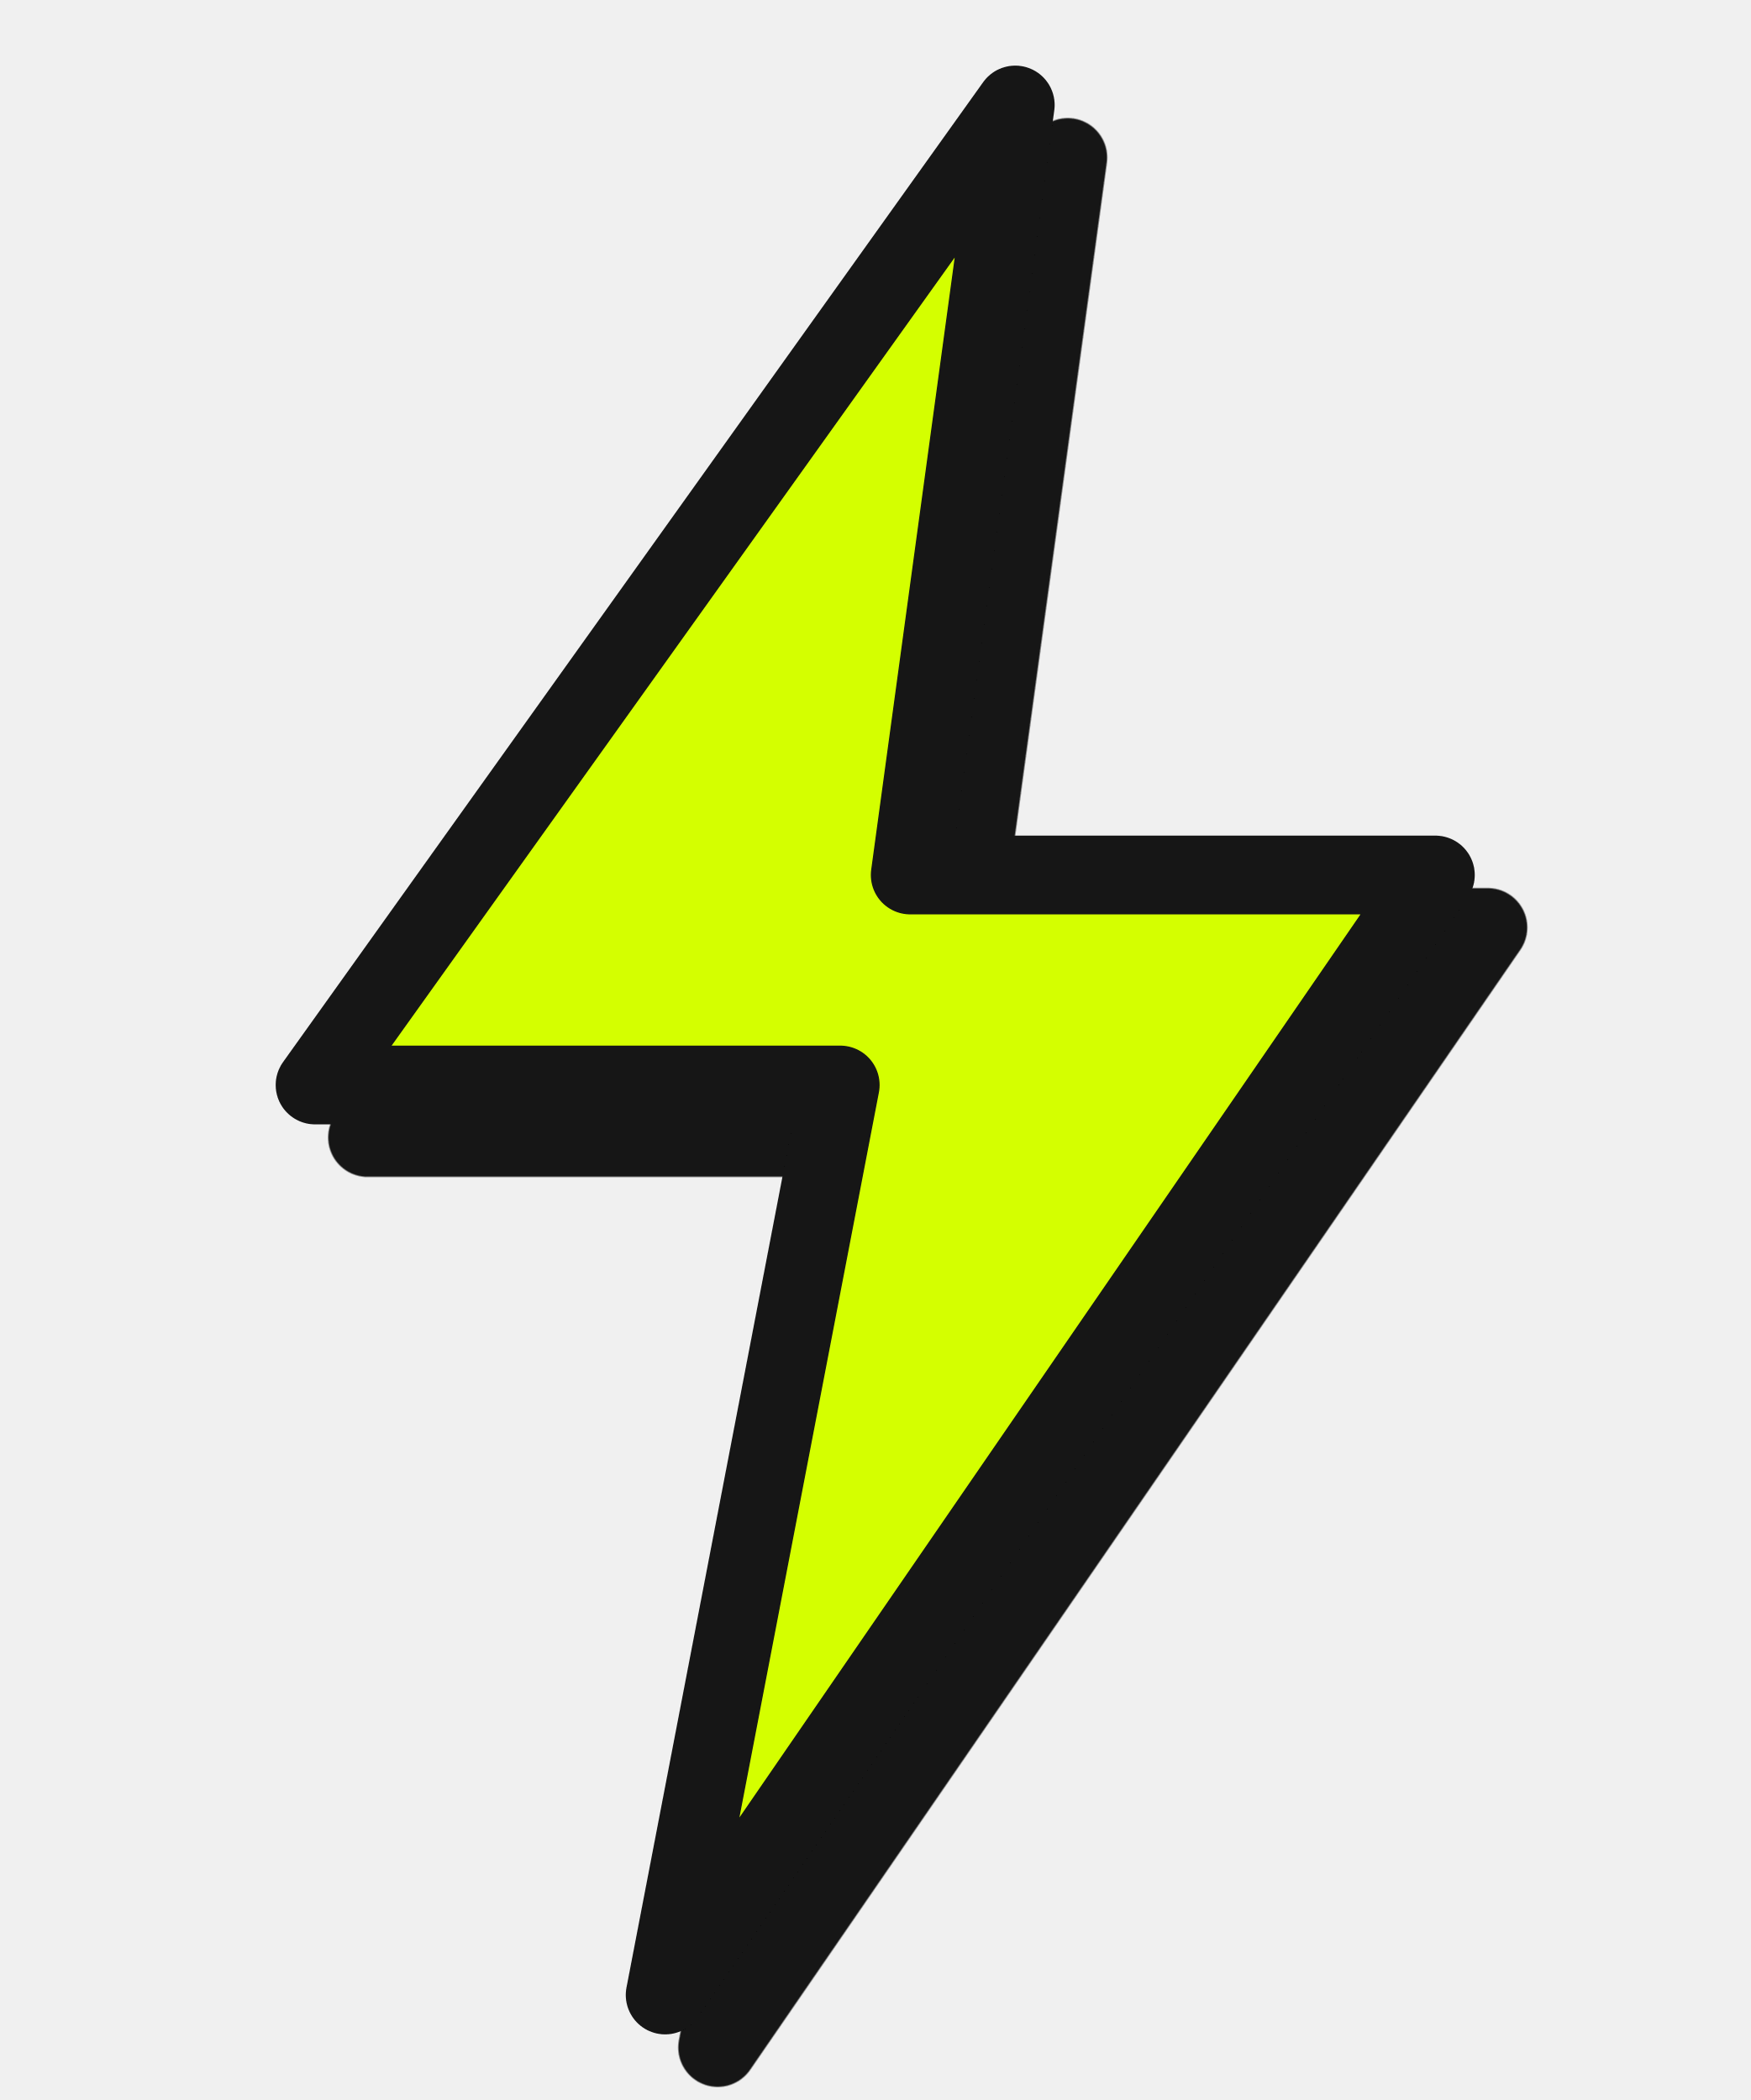
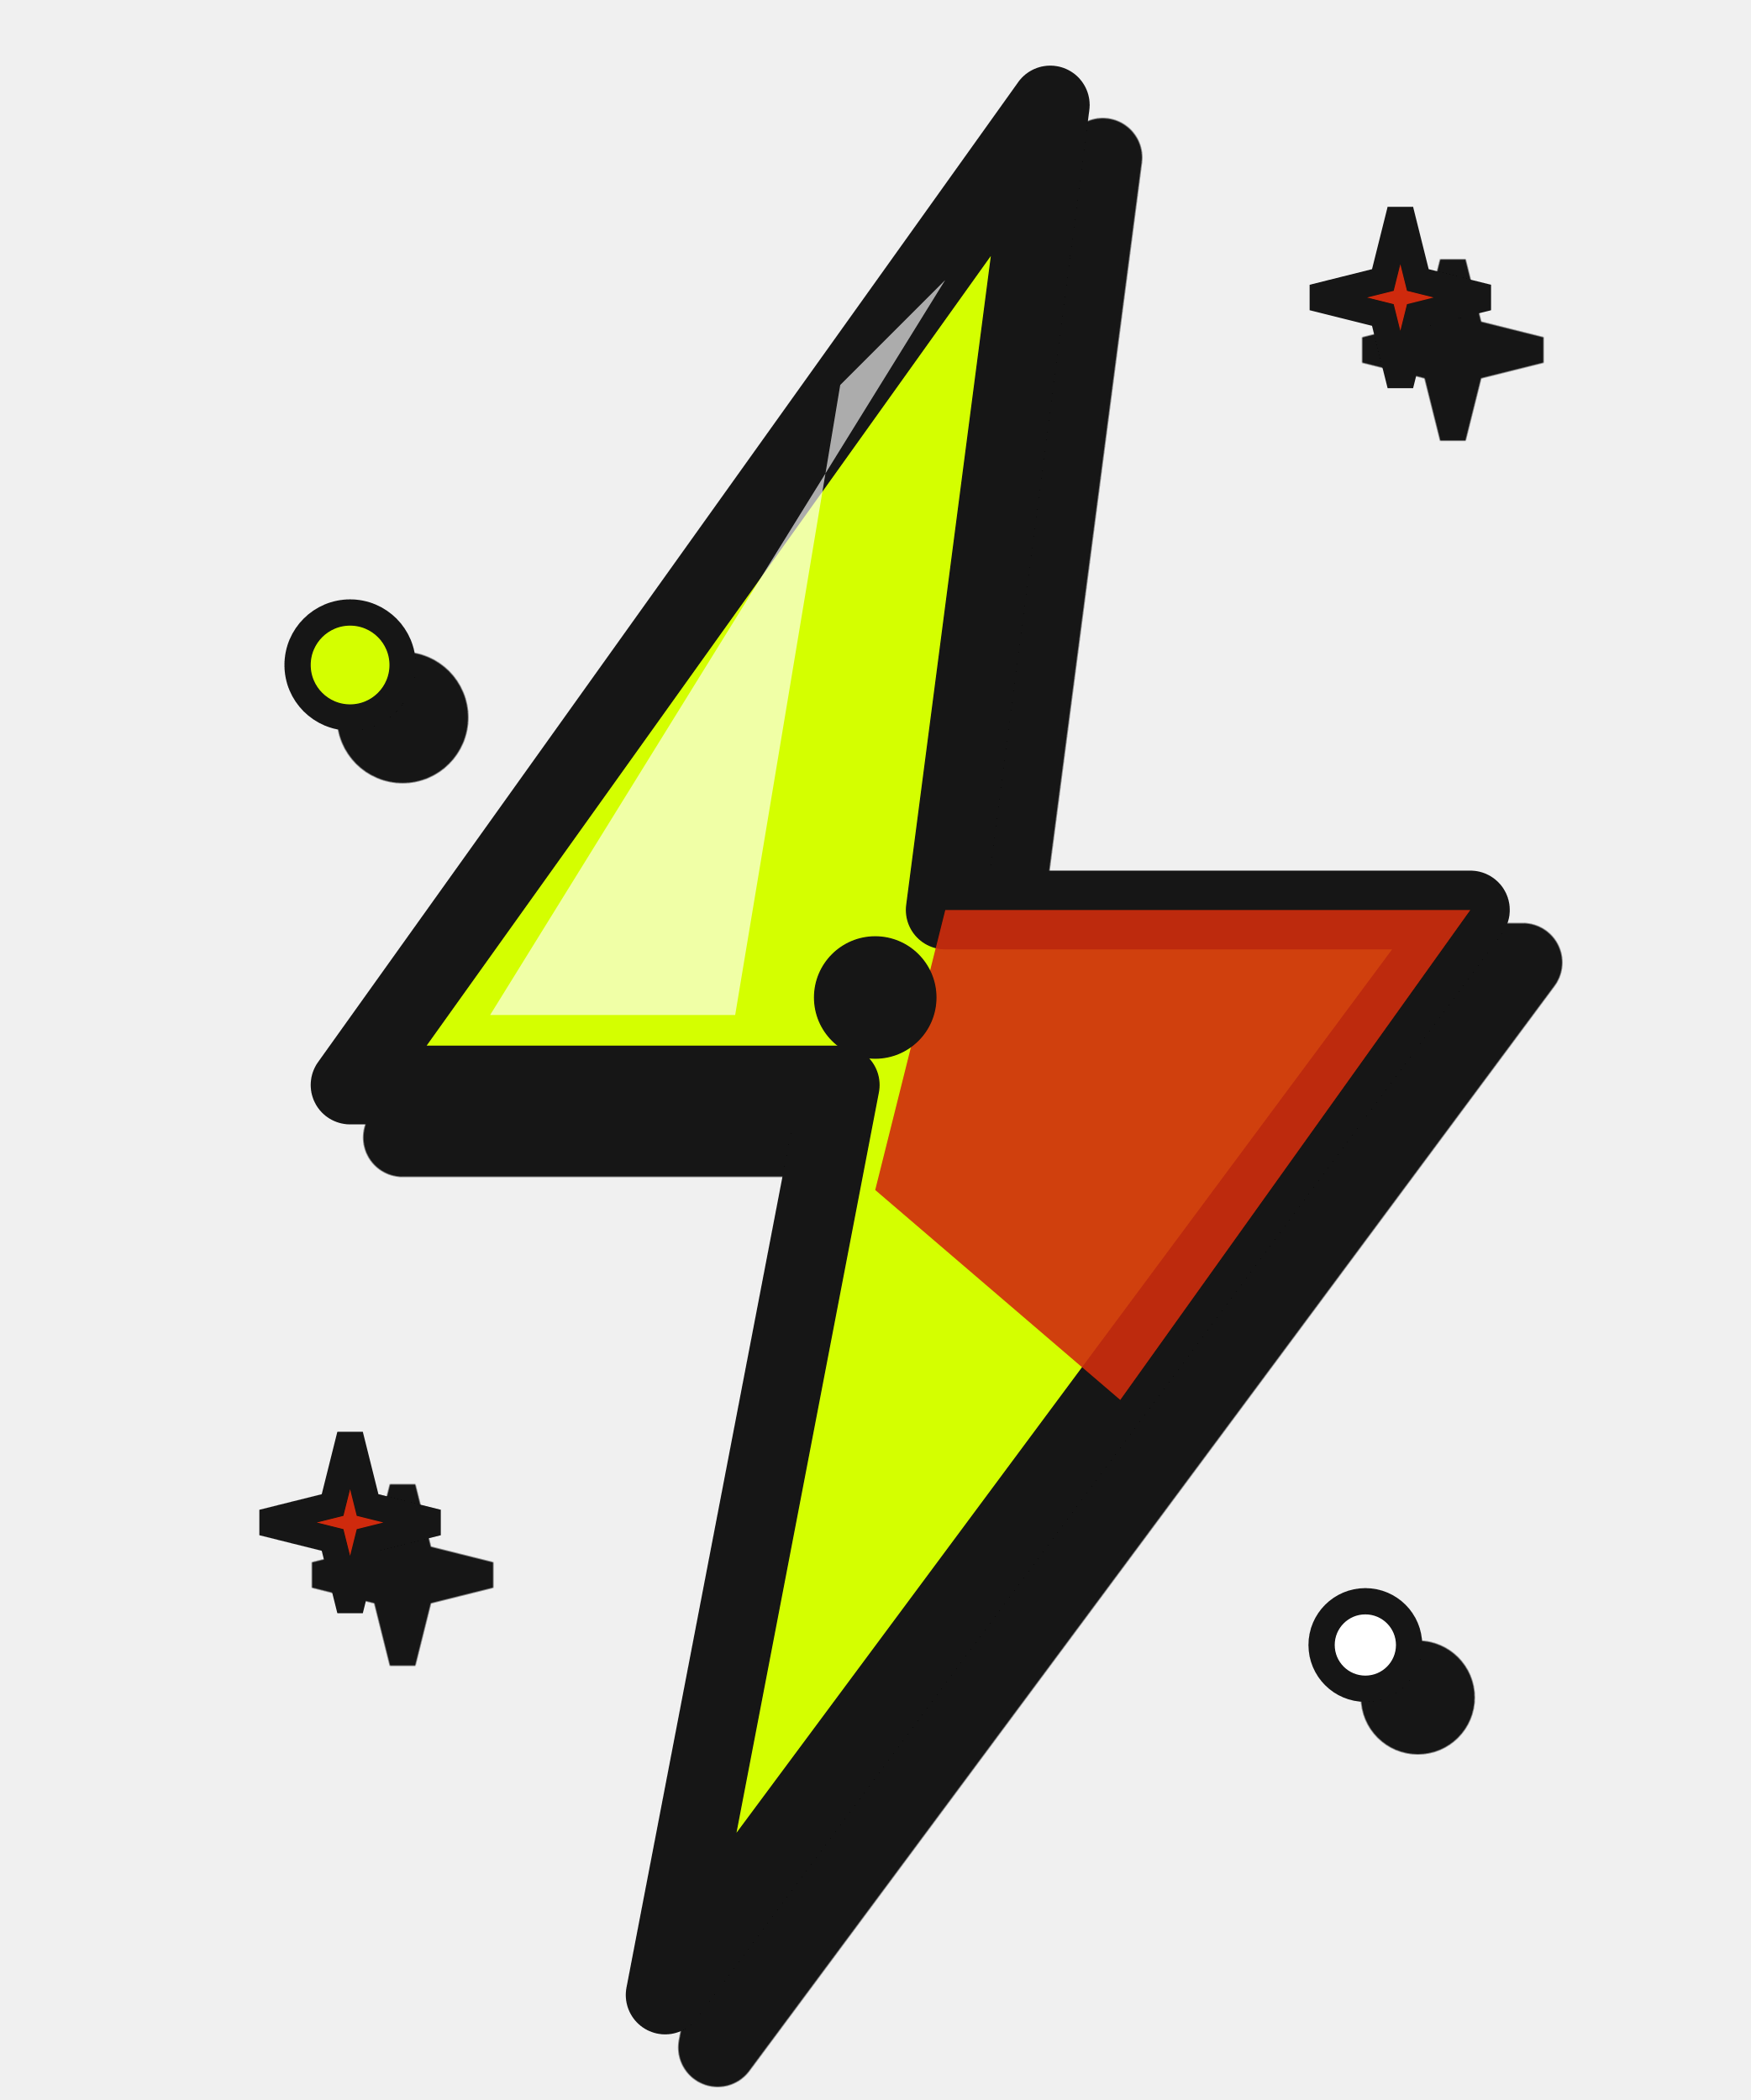
<svg xmlns="http://www.w3.org/2000/svg" viewBox="0 0 100 120" fill="none">
  <g filter="drop-shadow(3px 3px 0px #121212)">
-     <polygon points="58,6 18,62 48,62 38,114 82,50 52,50" fill="#D4FF00" stroke="#121212" stroke-width="4.5" stroke-linejoin="round" />
+     <polygon points="60,6 20,62 48,62 38,114 84,52 54,52" fill="#D4FF00" stroke="#121212" stroke-width="4.5" stroke-linejoin="round" />
+     <polygon points="54,52 84,52 64,80 50,68" fill="#CF2B09" opacity="0.9" />
+     <polygon points="54,16 28,58 42,58 48,22" fill="#FFFFFF" opacity="0.65" />
+     <circle cx="50" cy="57" r="3.5" fill="#121212" />
+     <g transform="translate(74, 12)">
+       <polygon points="6,0 7,4 11,5 7,6 6,10 5,6 1,5 5,4" fill="#CF2B09" stroke="#121212" stroke-width="1.5" />
+     </g>
+     <g transform="translate(14, 82)">
+       <polygon points="6,0 7,4 11,5 7,6 6,10 5,6 1,5 5,4" fill="#CF2B09" stroke="#121212" stroke-width="1.5" />
+     </g>
+     <circle cx="20" cy="38" r="3" fill="#D4FF00" stroke="#121212" stroke-width="1.5" />
+     <circle cx="78" cy="94" r="2.5" fill="#FFFFFF" stroke="#121212" stroke-width="1.5" />
  </g>
</svg>
